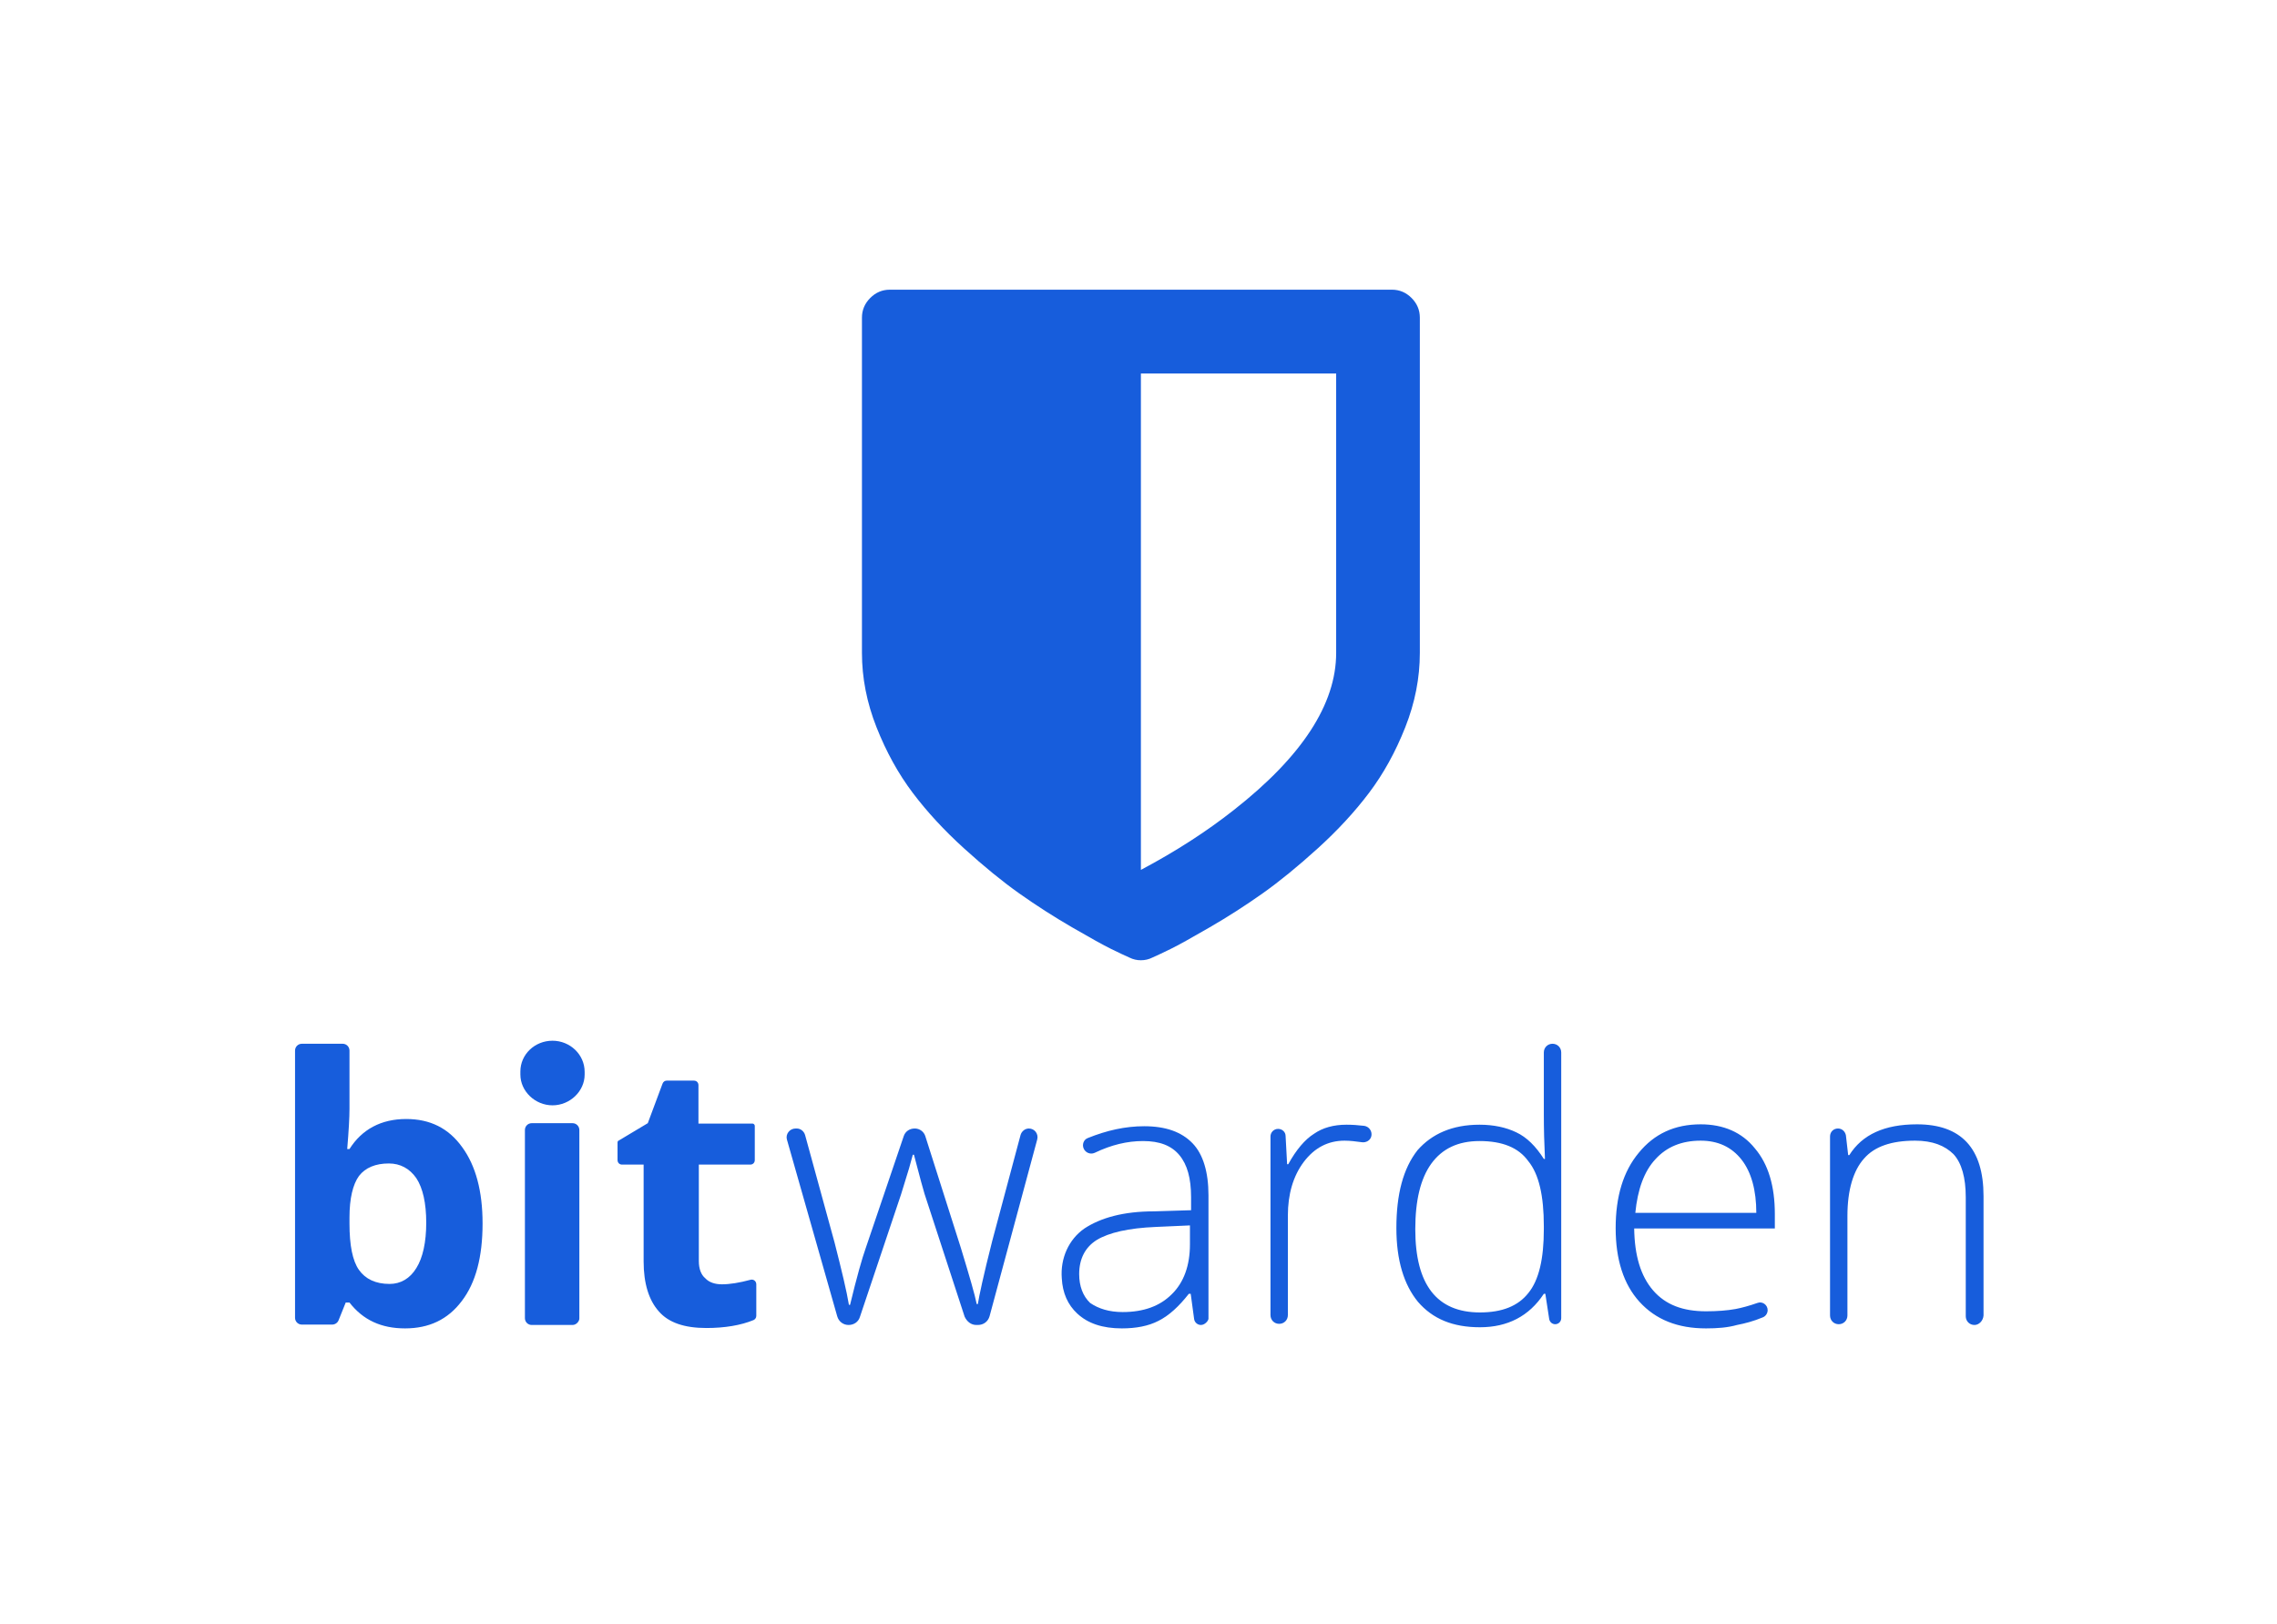
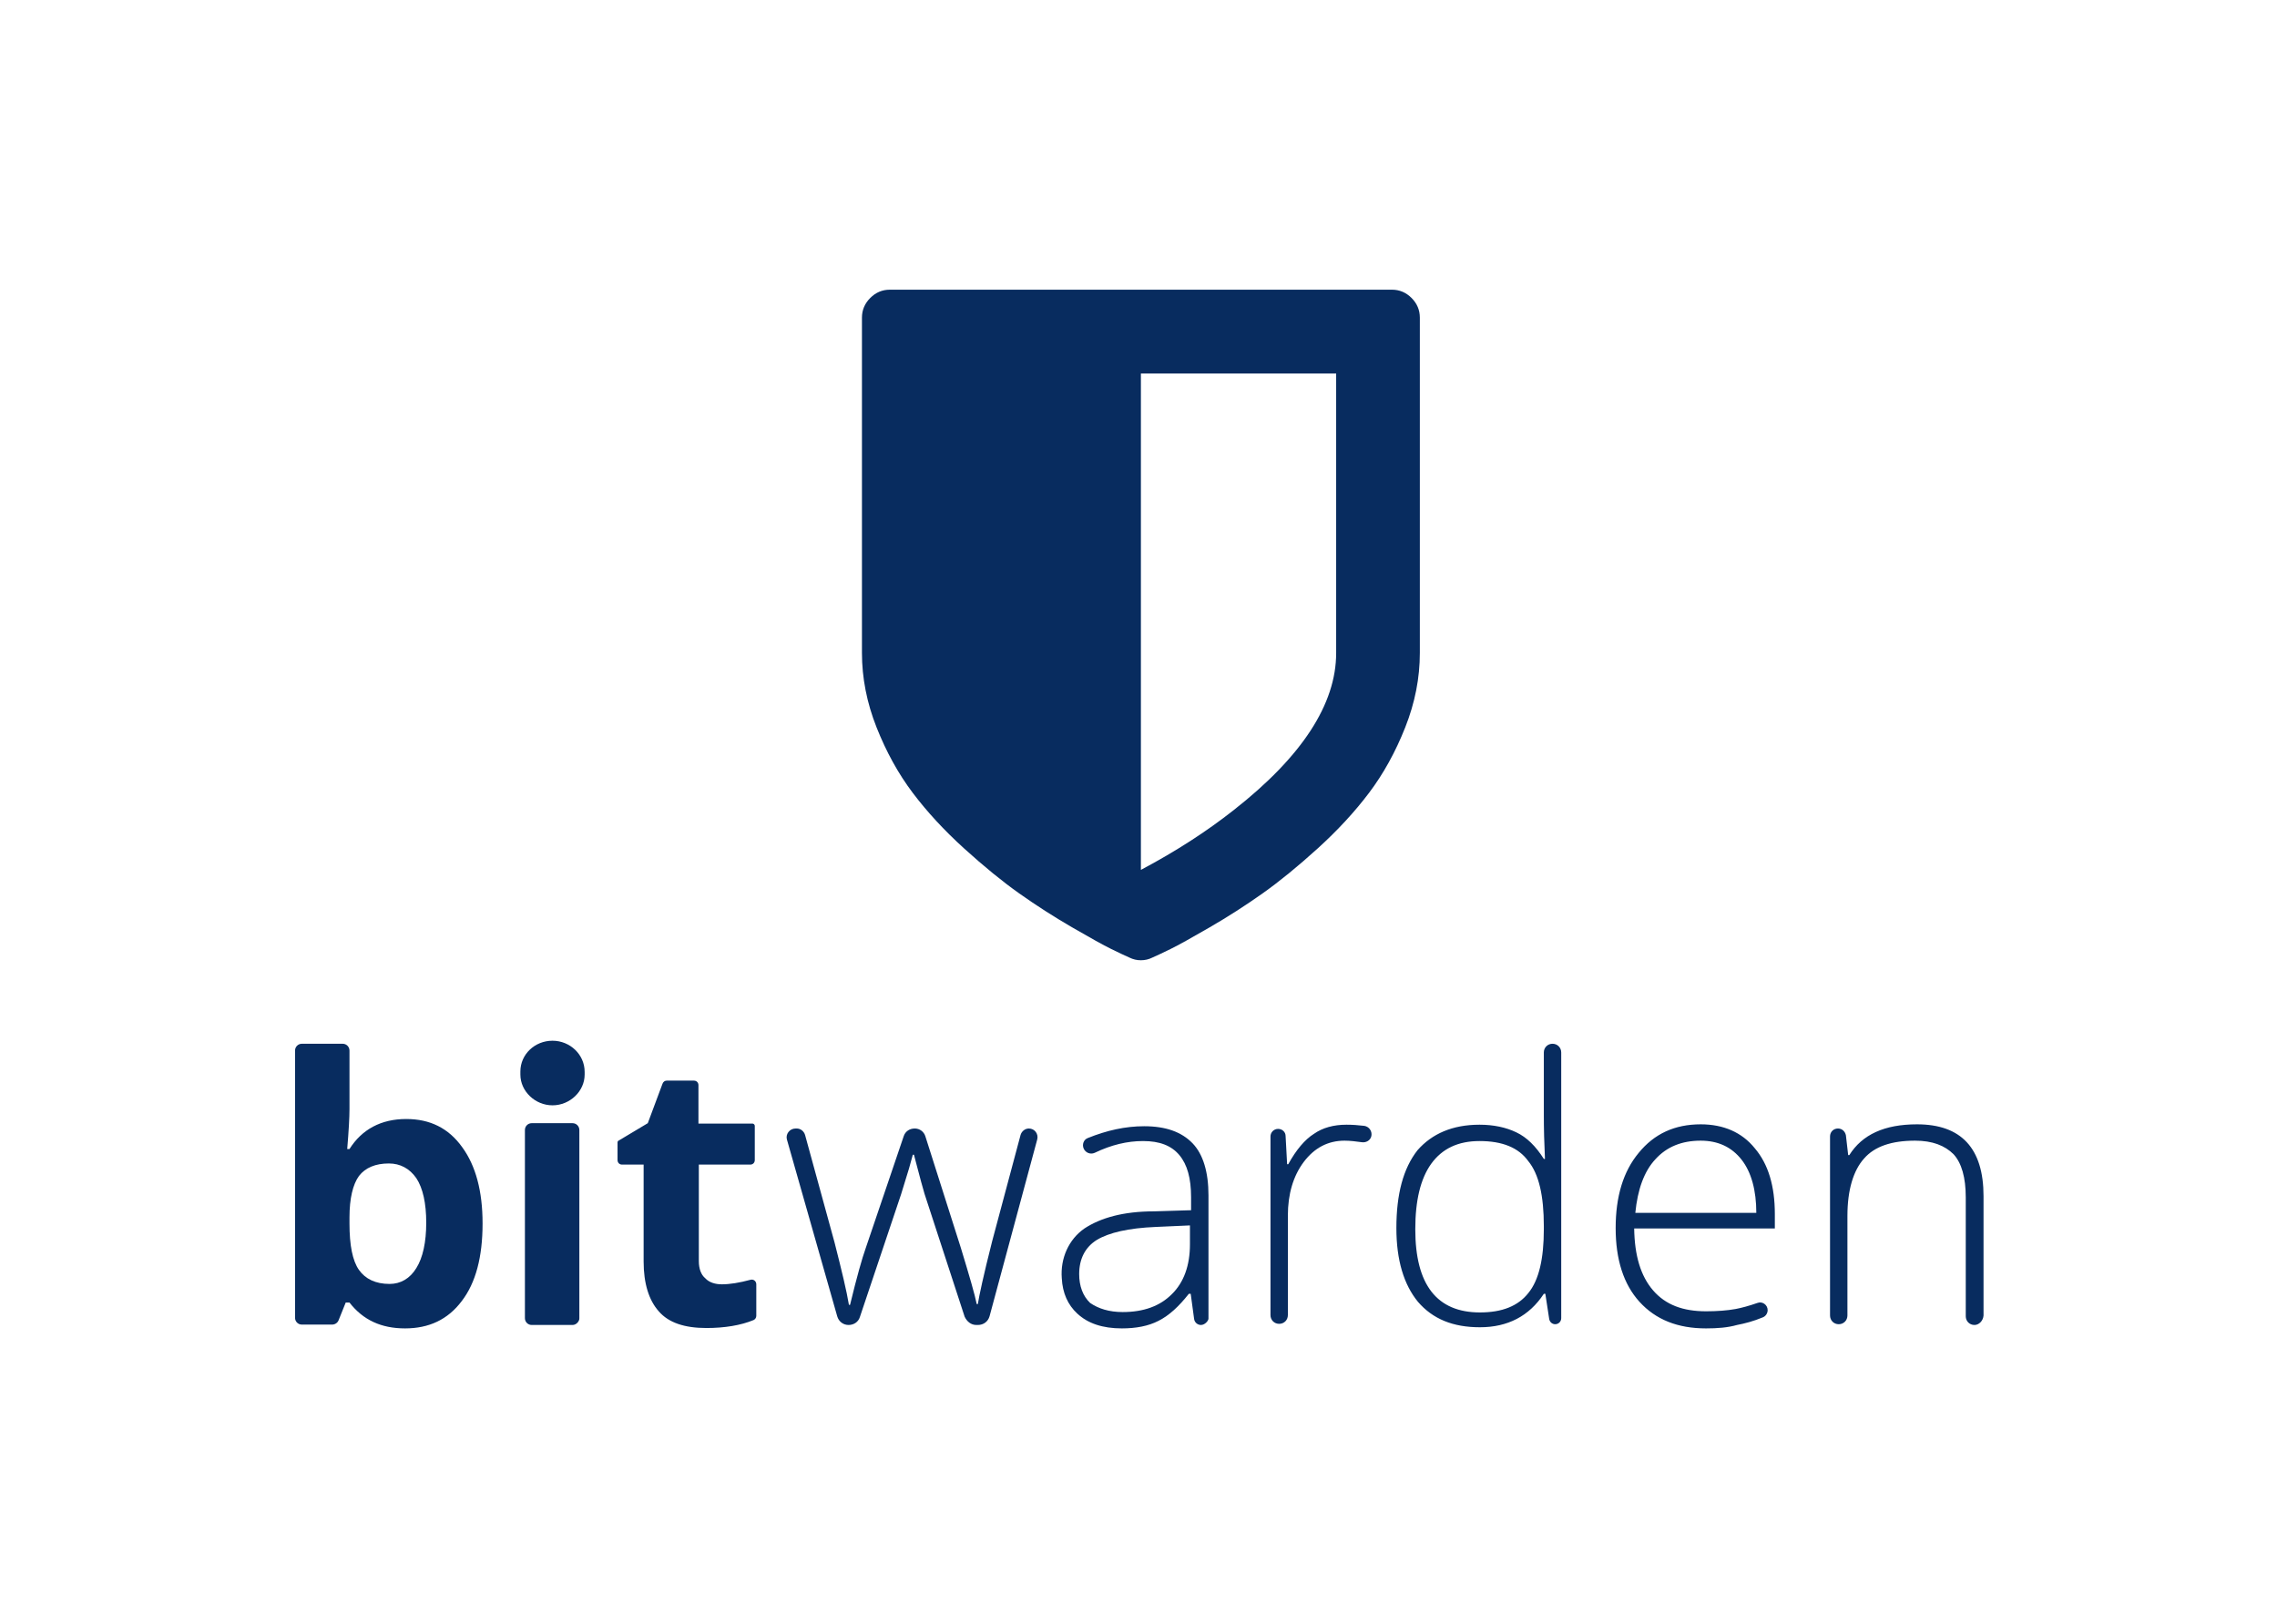
<svg xmlns="http://www.w3.org/2000/svg" width="582" height="415" fill="none">
-   <path fill-rule="evenodd" clip-rule="evenodd" d="M362.911 166.879V81.183c0-1.934-.705-3.608-2.116-5.021-1.411-1.414-3.082-2.12-5.014-2.12H227.443c-1.931 0-3.602.706-5.013 2.12-1.411 1.413-2.117 3.087-2.117 5.02v85.697c0 6.397 1.244 12.739 3.733 19.025 2.488 6.286 5.57 11.865 9.246 16.737 3.676 4.873 8.058 9.615 13.146 14.227 5.087 4.612 9.785 8.443 14.093 11.493a177.162 177.162 0 0 0 13.48 8.648c4.679 2.715 8.002 4.556 9.97 5.523 1.968.967 3.547 1.711 4.735 2.232a6.381 6.381 0 0 0 2.896.669c1.04 0 2.006-.223 2.897-.669 1.188-.521 2.767-1.265 4.735-2.232 1.968-.967 5.291-2.808 9.97-5.523a177.162 177.162 0 0 0 13.48-8.648c4.308-3.05 9.006-6.881 14.093-11.493 5.088-4.612 9.469-9.354 13.146-14.227 3.676-4.872 6.758-10.451 9.246-16.737 2.488-6.286 3.732-12.628 3.732-19.025Zm-21.389-71.413v71.413c0 13.092-8.727 26.482-26.18 40.17-6.982 5.504-14.891 10.6-23.73 15.287V95.466h49.91ZM118.126 293.197c-3.479-4.857-8.214-7.188-14.303-7.188-6.378 0-11.306 2.623-14.495 7.674h-.58c.387-4.663.58-8.062.58-10.199v-14.958c0-.972-.773-1.749-1.74-1.749H77.153c-.967 0-1.74.777-1.74 1.749v68.283c0 .971.773 1.748 1.74 1.748h7.73c.677 0 1.354-.389 1.643-1.068l1.837-4.566h.966c3.479 4.468 8.117 6.605 14.206 6.605 6.088 0 10.919-2.234 14.495-6.993 3.575-4.662 5.315-11.267 5.315-19.815 0-8.256-1.739-14.764-5.218-19.523Zm-26.382 7.382c1.643-2.137 4.252-3.205 7.634-3.205 2.899 0 5.315 1.262 7.055 3.788 1.642 2.525 2.512 6.313 2.512 11.364 0 4.954-.87 8.936-2.512 11.558-1.643 2.72-4.059 4.08-6.862 4.08-3.575 0-6.184-1.263-7.827-3.594-1.643-2.331-2.416-6.313-2.416-11.85v-1.554c0-4.856.87-8.45 2.416-10.587Z" fill="#175DDC" />
-   <path d="M135.907 338.654h10.436c.967 0 1.836-.971 1.74-1.845v-47.983c0-.971-.773-1.748-1.74-1.748h-10.436c-.967 0-1.74.777-1.74 1.748v48.08c0 .971.773 1.748 1.74 1.748ZM191.859 327.096c-2.899.777-5.315 1.165-7.344 1.165-1.74 0-3.286-.486-4.252-1.554-1.063-.874-1.643-2.428-1.643-4.371v-24.671h13.142c.677 0 1.16-.486 1.16-1.166v-8.741c0-.292-.29-.583-.58-.583h-13.819v-9.81c0-.68-.483-1.166-1.159-1.166h-6.958c-.483 0-.87.291-1.063.777l-3.769 10.102-7.634 4.565a.334.334 0 0 1-.049.145.354.354 0 0 0-.048.146v4.565c0 .68.483 1.166 1.16 1.166h5.508v24.768c0 5.634 1.353 9.908 3.865 12.724 2.513 2.914 6.572 4.274 12.177 4.274 4.638 0 8.794-.68 12.079-2.04.387-.194.677-.582.677-1.068v-8.062c0-.777-.677-1.36-1.45-1.165ZM246.555 336.517c.58 1.263 1.643 2.137 2.996 2.137h.387c1.449 0 2.609-.874 2.995-2.234l12.176-45.166c.387-1.457-.676-2.817-2.126-2.817-.966 0-1.836.68-2.126 1.652l-7.247 27.099c-2.223 8.742-3.383 14.181-3.672 16.124h-.29c-.484-2.428-1.837-7.091-4.059-14.375l-9.084-28.557a2.818 2.818 0 0 0-2.706-1.943c-1.353 0-2.416.778-2.802 1.943l-9.76 28.751c-.87 2.428-2.223 7.188-3.963 14.375h-.289c-.58-3.497-1.837-8.742-3.673-15.929l-7.537-27.488c-.29-.972-1.16-1.652-2.126-1.652h-.29c-1.546 0-2.609 1.457-2.223 2.817l12.853 45.166c.386 1.36 1.546 2.234 2.899 2.234s2.512-.777 2.899-2.04l10.533-31.373 2.03-6.605.966-3.497h.29l.754 2.855c.795 3.016 1.431 5.429 1.952 7.15l10.243 31.373Z" fill="#175DDC" />
-   <path fill-rule="evenodd" clip-rule="evenodd" d="M305.213 337.1c.097.874.87 1.554 1.74 1.554.966 0 1.836-.971 1.933-1.554v-31.567c0-5.925-1.353-10.491-4.059-13.307-2.803-2.914-6.861-4.371-12.37-4.371-4.831 0-9.567 1.068-14.398 3.011-1.063.388-1.547 1.651-1.063 2.719.483 1.069 1.739 1.554 2.802 1.069 4.252-2.04 8.311-3.011 12.37-3.011 4.252 0 7.247 1.165 9.277 3.594 2.029 2.428 2.995 5.925 2.995 10.781v3.303l-9.47.291c-7.828 0-13.626 1.651-17.781 4.371-4.059 2.817-6.185 7.673-5.798 12.724.193 3.788 1.546 6.799 3.962 9.033 2.706 2.526 6.474 3.788 11.403 3.788 3.575 0 6.764-.583 9.374-1.942 2.705-1.36 5.218-3.691 7.731-6.897h.483l.869 6.411Zm-5.701-6.313c-2.996 3.011-7.151 4.565-12.563 4.565-3.479 0-6.185-.875-8.311-2.331-1.836-1.749-2.802-4.274-2.802-7.382 0-3.886 1.546-6.897 4.542-8.742 3.092-1.846 8.021-3.011 15.075-3.303l8.697-.388v4.856c0 5.343-1.546 9.713-4.638 12.725Z" fill="#175DDC" />
-   <path d="M348.7 287.758c-1.643-.195-3.093-.292-4.542-.292-3.286 0-6.088.777-8.311 2.331-2.319 1.457-4.542 4.08-6.571 7.771h-.29l-.387-7.188c0-1.068-.869-1.845-1.932-1.845a1.943 1.943 0 0 0-1.933 1.942v45.652c0 1.262.966 2.234 2.223 2.234 1.256 0 2.222-.972 2.222-2.234V310.68c0-5.439 1.353-10.101 4.059-13.695 2.706-3.594 6.185-5.439 10.437-5.439 1.449 0 2.899.194 4.348.388 1.16.194 2.32-.485 2.513-1.651a2.19 2.19 0 0 0-1.836-2.525Z" fill="#175DDC" />
-   <path fill-rule="evenodd" clip-rule="evenodd" d="M387.548 289.409c-2.61-1.263-5.799-1.943-9.374-1.943-6.958 0-12.176 2.331-15.848 6.508-3.673 4.662-5.412 11.267-5.412 19.912 0 8.256 1.933 14.472 5.508 18.843 3.769 4.371 8.891 6.508 15.848 6.508 7.055 0 12.563-2.817 16.332-8.548h.387l.966 6.314c.097.874.773 1.457 1.546 1.457.87 0 1.546-.68 1.546-1.554v-67.895c0-1.262-.966-2.234-2.222-2.234-1.257 0-2.223.972-2.223 2.234v15.833c0 3.691.097 7.382.29 11.364h-.29c-2.029-3.205-4.349-5.537-7.054-6.799Zm-21.744 8.062c2.803-3.886 6.862-5.828 12.37-5.828 5.798 0 9.953 1.651 12.466 5.148 2.706 3.302 3.962 8.839 3.962 16.609v.777c0 7.576-1.256 13.016-3.962 16.318-2.609 3.303-6.668 4.954-12.37 4.954-11.016 0-16.524-7.091-16.524-21.272 0-7.382 1.353-12.918 4.058-16.706ZM419.051 332.729c4.155 4.565 9.76 6.799 17.008 6.799 2.899 0 5.508-.194 7.924-.874 2.03-.388 4.252-.971 6.571-1.942.774-.292 1.257-1.069 1.257-1.846 0-1.36-1.353-2.331-2.609-1.845-2.223.777-4.059 1.262-5.605 1.554-2.126.388-4.736.582-7.538.582-5.895 0-10.34-1.651-13.529-5.342s-4.735-8.936-4.832-15.832h35.949v-3.691c0-7.091-1.643-12.724-5.122-16.804-3.286-4.079-8.021-6.119-13.819-6.119-6.668 0-11.886 2.428-15.848 7.285-3.962 4.759-5.895 11.17-5.895 19.232s2.029 14.375 6.088 18.843Zm4.059-36.424c2.899-3.205 6.764-4.759 11.596-4.759 4.445 0 7.924 1.651 10.437 4.856 2.512 3.206 3.769 7.868 3.769 13.599h-30.924c.58-5.925 2.223-10.588 5.122-13.696Z" fill="#175DDC" />
-   <path d="M502.448 336.42c0 1.263.966 2.234 2.223 2.234 1.159 0 2.222-1.068 2.319-2.428v-30.499c0-12.239-5.702-18.358-17.008-18.358-8.311 0-14.012 2.623-17.298 7.868h-.29l-.58-5.051c-.193-.971-.966-1.749-2.029-1.749-1.16 0-2.029.875-2.029 2.04v45.749c0 1.263.966 2.234 2.222 2.234 1.257 0 2.223-.971 2.223-2.234v-25.448c0-6.702 1.546-11.656 4.252-14.667 2.706-3.108 7.054-4.565 13.046-4.565 4.445 0 7.634 1.262 9.857 3.496 2.029 2.234 3.092 5.925 3.092 10.976v30.402ZM133.008 273.868c0-4.371 3.672-7.868 8.214-7.868 4.445 0 8.214 3.497 8.214 7.965v.68c0 4.274-3.769 7.867-8.214 7.867-4.446 0-8.214-3.593-8.214-7.867v-.777Z" fill="#175DDC" />
+   <path fill-rule="evenodd" clip-rule="evenodd" d="M362.911 166.879V81.183c0-1.934-.705-3.608-2.116-5.021-1.411-1.414-3.082-2.12-5.014-2.12H227.443c-1.931 0-3.602.706-5.013 2.12-1.411 1.413-2.117 3.087-2.117 5.02v85.697c0 6.397 1.244 12.739 3.733 19.025 2.488 6.286 5.57 11.865 9.246 16.737 3.676 4.873 8.058 9.615 13.146 14.227 5.087 4.612 9.785 8.443 14.093 11.493a177.162 177.162 0 0 0 13.48 8.648c4.679 2.715 8.002 4.556 9.97 5.523 1.968.967 3.547 1.711 4.735 2.232a6.381 6.381 0 0 0 2.896.669c1.04 0 2.006-.223 2.897-.669 1.188-.521 2.767-1.265 4.735-2.232 1.968-.967 5.291-2.808 9.97-5.523a177.162 177.162 0 0 0 13.48-8.648c4.308-3.05 9.006-6.881 14.093-11.493 5.088-4.612 9.469-9.354 13.146-14.227 3.676-4.872 6.758-10.451 9.246-16.737 2.488-6.286 3.732-12.628 3.732-19.025Zm-21.389-71.413v71.413c0 13.092-8.727 26.482-26.18 40.17-6.982 5.504-14.891 10.6-23.73 15.287V95.466h49.91ZM118.126 293.197c-3.479-4.857-8.214-7.188-14.303-7.188-6.378 0-11.306 2.623-14.495 7.674h-.58c.387-4.663.58-8.062.58-10.199v-14.958c0-.972-.773-1.749-1.74-1.749H77.153c-.967 0-1.74.777-1.74 1.749v68.283c0 .971.773 1.748 1.74 1.748h7.73c.677 0 1.354-.389 1.643-1.068l1.837-4.566h.966c3.479 4.468 8.117 6.605 14.206 6.605 6.088 0 10.919-2.234 14.495-6.993 3.575-4.662 5.315-11.267 5.315-19.815 0-8.256-1.739-14.764-5.218-19.523Zm-26.382 7.382c1.643-2.137 4.252-3.205 7.634-3.205 2.899 0 5.315 1.262 7.055 3.788 1.642 2.525 2.512 6.313 2.512 11.364 0 4.954-.87 8.936-2.512 11.558-1.643 2.72-4.059 4.08-6.862 4.08-3.575 0-6.184-1.263-7.827-3.594-1.643-2.331-2.416-6.313-2.416-11.85v-1.554c0-4.856.87-8.45 2.416-10.587Z" fill="#082C5F" />
+   <path d="M135.907 338.654h10.436c.967 0 1.836-.971 1.74-1.845v-47.983c0-.971-.773-1.748-1.74-1.748h-10.436c-.967 0-1.74.777-1.74 1.748v48.08c0 .971.773 1.748 1.74 1.748ZM191.859 327.096c-2.899.777-5.315 1.165-7.344 1.165-1.74 0-3.286-.486-4.252-1.554-1.063-.874-1.643-2.428-1.643-4.371v-24.671h13.142c.677 0 1.16-.486 1.16-1.166v-8.741c0-.292-.29-.583-.58-.583h-13.819v-9.81c0-.68-.483-1.166-1.159-1.166h-6.958c-.483 0-.87.291-1.063.777l-3.769 10.102-7.634 4.565a.334.334 0 0 1-.049.145.354.354 0 0 0-.048.146v4.565c0 .68.483 1.166 1.16 1.166h5.508v24.768c0 5.634 1.353 9.908 3.865 12.724 2.513 2.914 6.572 4.274 12.177 4.274 4.638 0 8.794-.68 12.079-2.04.387-.194.677-.582.677-1.068v-8.062c0-.777-.677-1.36-1.45-1.165ZM246.555 336.517c.58 1.263 1.643 2.137 2.996 2.137h.387c1.449 0 2.609-.874 2.995-2.234l12.176-45.166c.387-1.457-.676-2.817-2.126-2.817-.966 0-1.836.68-2.126 1.652l-7.247 27.099c-2.223 8.742-3.383 14.181-3.672 16.124h-.29c-.484-2.428-1.837-7.091-4.059-14.375l-9.084-28.557a2.818 2.818 0 0 0-2.706-1.943c-1.353 0-2.416.778-2.802 1.943l-9.76 28.751c-.87 2.428-2.223 7.188-3.963 14.375h-.289c-.58-3.497-1.837-8.742-3.673-15.929l-7.537-27.488c-.29-.972-1.16-1.652-2.126-1.652h-.29c-1.546 0-2.609 1.457-2.223 2.817l12.853 45.166c.386 1.36 1.546 2.234 2.899 2.234s2.512-.777 2.899-2.04l10.533-31.373 2.03-6.605.966-3.497h.29l.754 2.855c.795 3.016 1.431 5.429 1.952 7.15l10.243 31.373Z" fill="#082C5F" />
+   <path fill-rule="evenodd" clip-rule="evenodd" d="M305.213 337.1c.097.874.87 1.554 1.74 1.554.966 0 1.836-.971 1.933-1.554v-31.567c0-5.925-1.353-10.491-4.059-13.307-2.803-2.914-6.861-4.371-12.37-4.371-4.831 0-9.567 1.068-14.398 3.011-1.063.388-1.547 1.651-1.063 2.719.483 1.069 1.739 1.554 2.802 1.069 4.252-2.04 8.311-3.011 12.37-3.011 4.252 0 7.247 1.165 9.277 3.594 2.029 2.428 2.995 5.925 2.995 10.781v3.303l-9.47.291c-7.828 0-13.626 1.651-17.781 4.371-4.059 2.817-6.185 7.673-5.798 12.724.193 3.788 1.546 6.799 3.962 9.033 2.706 2.526 6.474 3.788 11.403 3.788 3.575 0 6.764-.583 9.374-1.942 2.705-1.36 5.218-3.691 7.731-6.897h.483l.869 6.411Zm-5.701-6.313c-2.996 3.011-7.151 4.565-12.563 4.565-3.479 0-6.185-.875-8.311-2.331-1.836-1.749-2.802-4.274-2.802-7.382 0-3.886 1.546-6.897 4.542-8.742 3.092-1.846 8.021-3.011 15.075-3.303l8.697-.388v4.856c0 5.343-1.546 9.713-4.638 12.725Z" fill="#082C5F" />
+   <path d="M348.7 287.758c-1.643-.195-3.093-.292-4.542-.292-3.286 0-6.088.777-8.311 2.331-2.319 1.457-4.542 4.08-6.571 7.771h-.29l-.387-7.188c0-1.068-.869-1.845-1.932-1.845a1.943 1.943 0 0 0-1.933 1.942v45.652c0 1.262.966 2.234 2.223 2.234 1.256 0 2.222-.972 2.222-2.234V310.68c0-5.439 1.353-10.101 4.059-13.695 2.706-3.594 6.185-5.439 10.437-5.439 1.449 0 2.899.194 4.348.388 1.16.194 2.32-.485 2.513-1.651a2.19 2.19 0 0 0-1.836-2.525Z" fill="#082C5F" />
+   <path fill-rule="evenodd" clip-rule="evenodd" d="M387.548 289.409c-2.61-1.263-5.799-1.943-9.374-1.943-6.958 0-12.176 2.331-15.848 6.508-3.673 4.662-5.412 11.267-5.412 19.912 0 8.256 1.933 14.472 5.508 18.843 3.769 4.371 8.891 6.508 15.848 6.508 7.055 0 12.563-2.817 16.332-8.548h.387l.966 6.314c.097.874.773 1.457 1.546 1.457.87 0 1.546-.68 1.546-1.554v-67.895c0-1.262-.966-2.234-2.222-2.234-1.257 0-2.223.972-2.223 2.234v15.833c0 3.691.097 7.382.29 11.364h-.29c-2.029-3.205-4.349-5.537-7.054-6.799Zm-21.744 8.062c2.803-3.886 6.862-5.828 12.37-5.828 5.798 0 9.953 1.651 12.466 5.148 2.706 3.302 3.962 8.839 3.962 16.609v.777c0 7.576-1.256 13.016-3.962 16.318-2.609 3.303-6.668 4.954-12.37 4.954-11.016 0-16.524-7.091-16.524-21.272 0-7.382 1.353-12.918 4.058-16.706ZM419.051 332.729c4.155 4.565 9.76 6.799 17.008 6.799 2.899 0 5.508-.194 7.924-.874 2.03-.388 4.252-.971 6.571-1.942.774-.292 1.257-1.069 1.257-1.846 0-1.36-1.353-2.331-2.609-1.845-2.223.777-4.059 1.262-5.605 1.554-2.126.388-4.736.582-7.538.582-5.895 0-10.34-1.651-13.529-5.342s-4.735-8.936-4.832-15.832h35.949v-3.691c0-7.091-1.643-12.724-5.122-16.804-3.286-4.079-8.021-6.119-13.819-6.119-6.668 0-11.886 2.428-15.848 7.285-3.962 4.759-5.895 11.17-5.895 19.232s2.029 14.375 6.088 18.843Zm4.059-36.424c2.899-3.205 6.764-4.759 11.596-4.759 4.445 0 7.924 1.651 10.437 4.856 2.512 3.206 3.769 7.868 3.769 13.599h-30.924c.58-5.925 2.223-10.588 5.122-13.696Z" fill="#082C5F" />
+   <path d="M502.448 336.42c0 1.263.966 2.234 2.223 2.234 1.159 0 2.222-1.068 2.319-2.428v-30.499c0-12.239-5.702-18.358-17.008-18.358-8.311 0-14.012 2.623-17.298 7.868h-.29l-.58-5.051c-.193-.971-.966-1.749-2.029-1.749-1.16 0-2.029.875-2.029 2.04v45.749c0 1.263.966 2.234 2.222 2.234 1.257 0 2.223-.971 2.223-2.234v-25.448c0-6.702 1.546-11.656 4.252-14.667 2.706-3.108 7.054-4.565 13.046-4.565 4.445 0 7.634 1.262 9.857 3.496 2.029 2.234 3.092 5.925 3.092 10.976v30.402ZM133.008 273.868c0-4.371 3.672-7.868 8.214-7.868 4.445 0 8.214 3.497 8.214 7.965v.68c0 4.274-3.769 7.867-8.214 7.867-4.446 0-8.214-3.593-8.214-7.867v-.777Z" fill="#082C5F" />
</svg>
